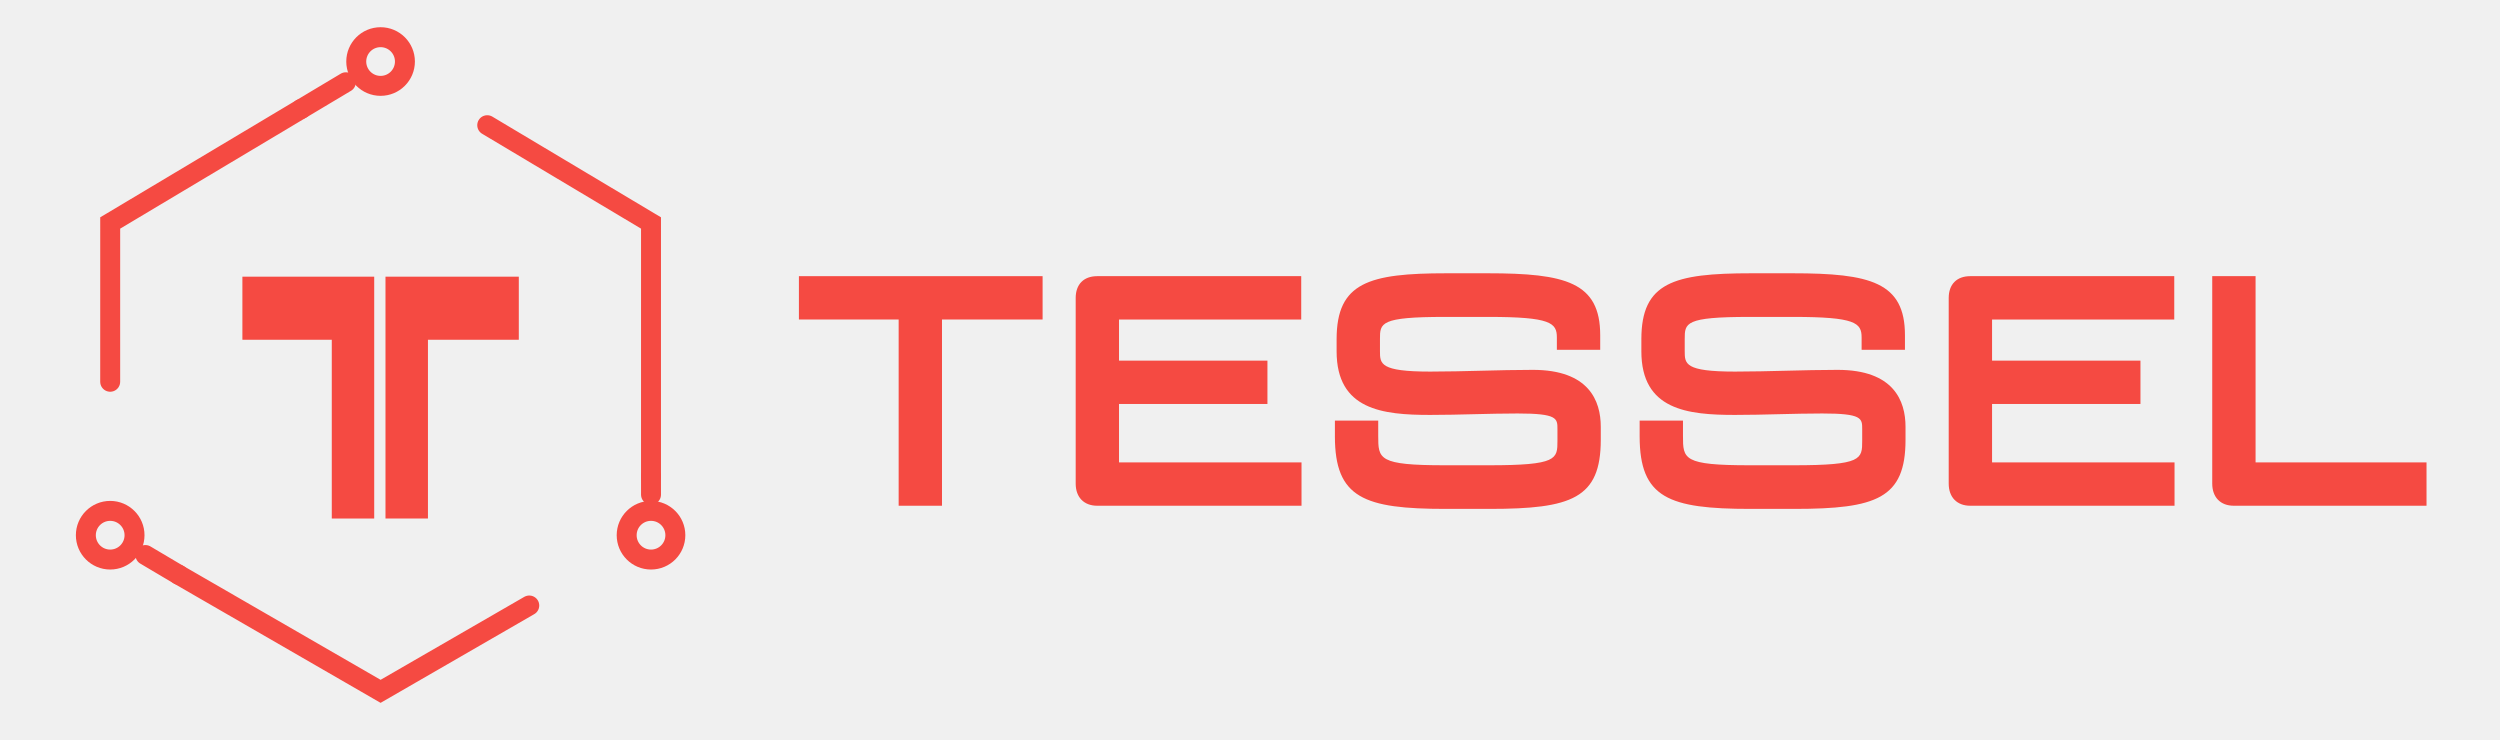
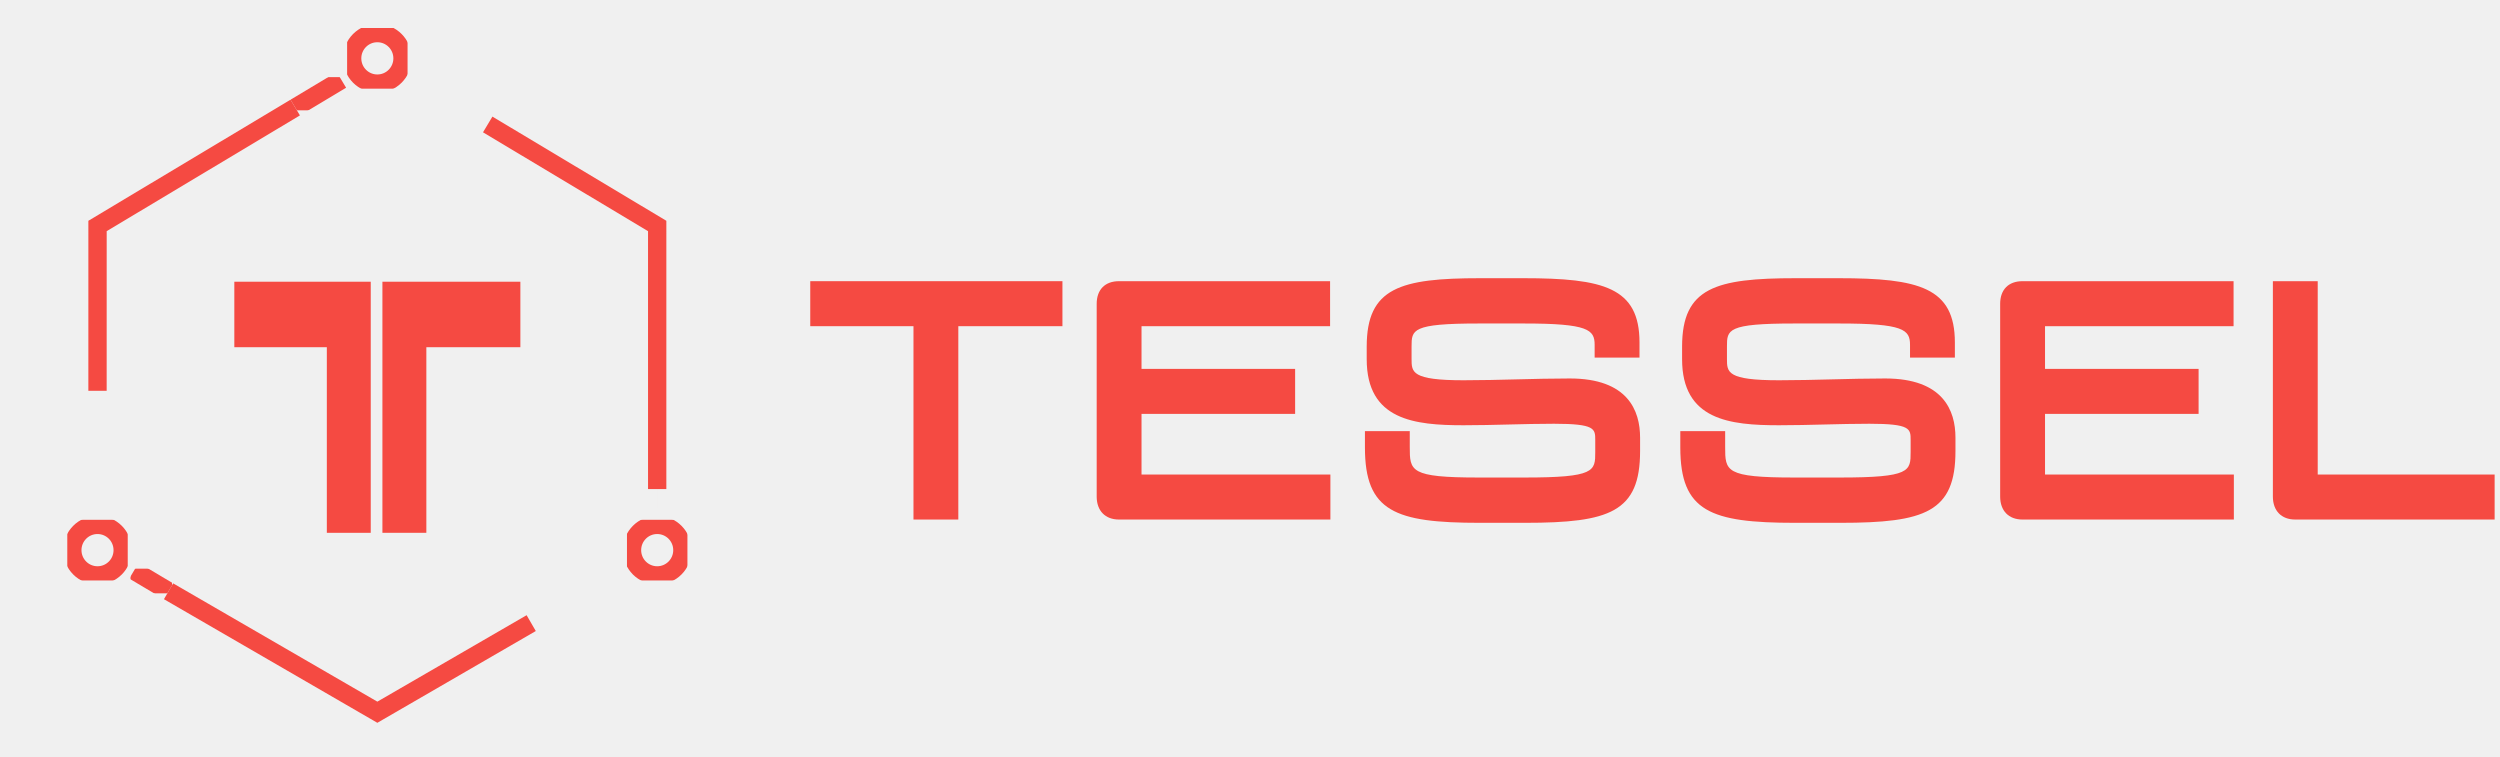
- <svg xmlns="http://www.w3.org/2000/svg" xmlns:xlink="http://www.w3.org/1999/xlink" version="1.1" id="Layer_1" x="0px" y="0px" width="469.834px" height="139px" viewBox="0 0 469.834 139" enable-background="new 0 0 469.834 139" xml:space="preserve">
-   <g>
-     <rect x="168.887" y="58.971" fill="#F54A42" width="8.144" height="36.074" />
-     <rect x="150.143" y="51.9" fill="#F54A42" width="45.796" height="8.146" />
-     <path fill="#F54A42" d="M210.301,60.046h34.242V51.9h-38.338c-2.533,0-4.047,1.532-4.047,4.1v34.891   c0,2.562,1.551,4.154,4.047,4.154H244.6V86.9h-34.299V60.046z" />
-     <rect x="208.214" y="67.774" fill="#F54A42" width="29.981" height="8.146" />
-     <path fill="#F54A42" d="M288.072,69.509c-3.218,0-6.504,0.084-9.685,0.164c-3.158,0.08-6.426,0.161-9.603,0.161   c-9.443,0-9.443-1.455-9.443-3.863v-2.224c0-3.048,0-4.189,12.206-4.189h8.18c11.697,0,12.86,1.119,12.86,3.864v2.312h8.146v-2.745   c0-9.951-6.515-11.63-21.111-11.63h-7.801c-14.546,0-20.627,1.722-20.627,12.388v2.276c0,11.033,8.69,11.955,17.591,11.955   c2.722,0,5.483-0.066,8.246-0.137c2.737-0.066,5.475-0.135,8.169-0.135c7.497,0,7.497,0.924,7.497,2.943v2.168   c0,3.459,0,4.623-12.858,4.623h-8.291c-12.534,0-12.534-1.174-12.534-5.545v-2.854h-8.142v2.963   c0,11.576,5.458,13.635,20.837,13.635h8.235c15.421,0,20.896-1.961,20.896-12.986v-2.438   C300.84,75.332,298.627,69.509,288.072,69.509z" />
-     <path fill="#F54A42" d="M345.345,69.509c-3.214,0-6.504,0.084-9.685,0.164c-3.158,0.08-6.426,0.161-9.603,0.161   c-9.442,0-9.442-1.455-9.442-3.863v-2.224c0-3.048,0-4.189,12.205-4.189h8.181c11.696,0,12.858,1.119,12.858,3.864v2.312h8.146   v-2.745c0-9.951-6.513-11.63-21.111-11.63h-7.801c-14.546,0-20.626,1.722-20.626,12.388v2.276c0,11.033,8.689,11.955,17.59,11.955   c2.721,0,5.483-0.066,8.247-0.137c2.738-0.066,5.475-0.135,8.168-0.135c7.497,0,7.497,0.924,7.497,2.943v2.168   c0,3.459,0,4.623-12.858,4.623h-8.291c-12.532,0-12.532-1.174-12.532-5.545v-2.854h-8.144v2.963   c0,11.576,5.458,13.635,20.839,13.635h8.234c15.421,0,20.895-1.961,20.895-12.986v-2.438   C358.112,75.332,355.899,69.509,345.345,69.509z" />
-     <path fill="#F54A42" d="M374.375,60.046h34.241V51.9h-38.341c-2.533,0-4.047,1.532-4.047,4.1v34.891   c0,2.562,1.551,4.154,4.047,4.154h38.394V86.9h-34.294V60.046z" />
-     <rect x="372.287" y="67.774" fill="#F54A42" width="29.977" height="8.146" />
-     <path fill="#F54A42" d="M423.898,86.9v-35h-8.144v38.99c0,2.562,1.548,4.154,4.043,4.154h36.229V86.9H423.898z" />
-   </g>
-   <g>
-     <g>
-       <defs>
-         <rect id="SVGID_1_" x="3.997" y="1.998" width="135.06" height="135.06" />
-       </defs>
-       <clipPath id="SVGID_2_">
-         <use xlink:href="#SVGID_1_" overflow="visible" />
-       </clipPath>
-       <g clip-path="url(#SVGID_2_)">
-         <defs>
-           <rect id="SVGID_3_" x="3.999" y="2" width="135.058" height="135.058" />
-         </defs>
-         <clipPath id="SVGID_4_">
-           <use xlink:href="#SVGID_3_" overflow="visible" />
-         </clipPath>
-         <path clip-path="url(#SVGID_4_)" fill="none" stroke="#F54A42" stroke-width="3.75" stroke-linecap="round" stroke-miterlimit="10" d="     M117.773,100.585c0-2.525,2.045-4.575,4.574-4.575c2.53,0,4.575,2.05,4.575,4.575c0,2.524-2.045,4.574-4.575,4.574     C119.818,105.159,117.773,103.109,117.773,100.585z" />
-         <circle clip-path="url(#SVGID_4_)" fill="none" stroke="#F54A42" stroke-width="3.75" stroke-linecap="round" stroke-miterlimit="10" cx="20.708" cy="100.585" r="4.574" />
-         <circle clip-path="url(#SVGID_4_)" fill="none" stroke="#F54A42" stroke-width="3.75" stroke-linecap="round" stroke-miterlimit="10" cx="71.525" cy="11.563" r="4.574" />
+ <svg xmlns="http://www.w3.org/2000/svg" xmlns:xlink="http://www.w3.org/1999/xlink" width="512px" height="155px" viewBox="0 0 512 155" version="1.1">
+   <defs>
+     <rect id="path-1" x="1.124" y="1.129" width="152.314" height="152.805" />
+     <rect id="path-3" x="1.127" y="0" width="152.312" height="152.803" />
+     <rect id="path-5" x="1.127" y="0" width="152.312" height="152.803" />
+     <rect id="path-7" x="1.127" y="0" width="152.312" height="152.803" />
+     <rect id="path-9" x="1.124" y="1.129" width="152.314" height="152.805" />
+     <rect id="path-11" x="1.124" y="1.129" width="152.314" height="152.805" />
+     <rect id="path-13" x="1.124" y="1.129" width="152.314" height="152.805" />
+     <rect id="path-15" x="1.127" y="0" width="152.312" height="152.803" />
+     <rect id="path-17" x="1.124" y="1.129" width="152.314" height="152.805" />
+     <rect id="path-19" x="1.124" y="1.129" width="152.314" height="152.805" />
+     <rect id="path-21" x="1.124" y="1.129" width="152.314" height="152.805" />
+     <rect id="path-23" x="1.124" y="1.129" width="152.314" height="152.805" />
+     <rect id="path-25" x="1.124" y="1.129" width="152.314" height="152.805" />
+   </defs>
+   <g id="Page-1" stroke="none" stroke-width="1" fill="none" fill-rule="evenodd">
+     <g id="icon">
+       <g id="Group" transform="translate(165.7797, 56.56934)" fill="#F54A42">
+         <rect id="Rectangle-path" x="21.3" y="9.018" width="9.184" height="40.814" />
+         <rect id="Rectangle-path" x="0.161" y="1.018" width="51.647" height="9.216" />
+         <path d="M68.005,10.235 L106.621,10.235 L106.621,1.018 L63.385,1.018 C60.529,1.018 58.821,2.752 58.821,5.657 L58.821,45.132 C58.821,48.031 60.571,49.832 63.385,49.832 L106.685,49.832 L106.685,40.617 L68.005,40.617 L68.005,10.235 L68.005,10.235 Z" id="Shape" />
+         <rect id="Rectangle-path" x="65.651" y="18.978" width="33.811" height="9.216" />
+         <path d="M155.711,20.941 C152.082,20.941 148.376,21.036 144.789,21.126 C141.227,21.217 137.542,21.309 133.959,21.309 C123.31,21.309 123.31,19.662 123.31,16.938 L123.31,14.422 C123.31,10.973 123.31,9.682 137.075,9.682 L146.3,9.682 C159.491,9.682 160.803,10.948 160.803,14.054 L160.803,16.67 L169.99,16.67 L169.99,13.564 C169.99,2.306 162.642,0.406 146.182,0.406 L137.384,0.406 C120.98,0.406 114.122,2.354 114.122,14.422 L114.122,16.997 C114.122,29.479 123.922,30.523 133.96,30.523 C137.03,30.523 140.144,30.448 143.26,30.368 C146.346,30.293 149.434,30.215 152.472,30.215 C160.927,30.215 160.927,31.26 160.927,33.544 L160.927,35.997 C160.927,39.911 160.927,41.228 146.426,41.228 L137.076,41.228 C122.941,41.228 122.941,39.899 122.941,34.954 L122.941,31.725 L113.759,31.725 L113.759,35.078 C113.759,48.174 119.914,50.504 137.258,50.504 L146.545,50.504 C163.936,50.504 170.11,48.285 170.11,35.812 L170.11,33.053 C170.11,27.529 167.615,20.941 155.711,20.941 L155.711,20.941 Z" id="Shape" />
+         <path d="M220.301,20.941 C216.676,20.941 212.966,21.036 209.379,21.126 C205.817,21.217 202.132,21.309 198.549,21.309 C187.901,21.309 187.901,19.662 187.901,16.938 L187.901,14.422 C187.901,10.973 187.901,9.682 201.665,9.682 L210.891,9.682 C224.081,9.682 225.392,10.948 225.392,14.054 L225.392,16.67 L234.578,16.67 L234.578,13.564 C234.578,2.306 227.233,0.406 210.77,0.406 L201.973,0.406 C185.568,0.406 178.712,2.354 178.712,14.422 L178.712,16.997 C178.712,29.479 188.511,30.523 198.549,30.523 C201.617,30.523 204.732,30.448 207.849,30.368 C210.937,30.293 214.024,30.215 217.061,30.215 C225.516,30.215 225.516,31.26 225.516,33.544 L225.516,35.997 C225.516,39.911 225.516,41.228 211.015,41.228 L201.665,41.228 C187.532,41.228 187.532,39.899 187.532,34.954 L187.532,31.725 L178.347,31.725 L178.347,35.078 C178.347,48.174 184.503,50.504 201.849,50.504 L211.135,50.504 C228.526,50.504 234.699,48.285 234.699,35.812 L234.699,33.053 C234.699,27.529 232.203,20.941 220.301,20.941 L220.301,20.941 Z" id="Shape" />
+         <path d="M253.04,10.235 L291.655,10.235 L291.655,1.018 L248.416,1.018 C245.559,1.018 243.852,2.752 243.852,5.657 L243.852,45.132 C243.852,48.031 245.601,49.832 248.416,49.832 L291.715,49.832 L291.715,40.617 L253.04,40.617 L253.04,10.235 L253.04,10.235 Z" id="Shape" />
+         <rect id="Rectangle-path" x="250.685" y="18.978" width="33.807" height="9.216" />
+         <path d="M308.889,40.617 L308.889,1.018 L299.705,1.018 L299.705,45.131 C299.705,48.03 301.451,49.831 304.264,49.831 L345.122,49.831 L345.122,40.617 L308.889,40.617 L308.889,40.617 Z" id="Shape" />
      </g>
-       <polyline clip-path="url(#SVGID_2_)" fill="none" stroke="#F54A42" stroke-width="3.75" stroke-linecap="round" stroke-miterlimit="10" points="    56.611,20.468 20.711,41.904 20.708,71.745   " />
-       <polyline clip-path="url(#SVGID_2_)" fill="none" stroke="#F54A42" stroke-width="3.75" stroke-linecap="round" stroke-miterlimit="10" points="    122.345,89.527 122.347,41.905 91.568,23.529   " />
-       <g clip-path="url(#SVGID_2_)">
-         <defs>
-           <rect id="SVGID_5_" x="3.999" y="2" width="135.058" height="135.058" />
-         </defs>
-         <clipPath id="SVGID_6_">
-           <use xlink:href="#SVGID_5_" overflow="visible" />
-         </clipPath>
-         <polyline clip-path="url(#SVGID_6_)" fill="none" stroke="#F54A42" stroke-width="3.75" stroke-linecap="round" stroke-miterlimit="10" points="     33.608,108.032 71.526,129.925 99.466,113.794    " />
+       <g id="Group">
+         <g id="Clipped">
+           <mask id="mask-2" fill="white">
+             <use xlink:href="#path-1" />
+           </mask>
+           <g id="SVGID_1_" />
+           <g id="Group" mask="url(#mask-2)">
+             <g transform="translate(0, 1.131387)" id="Clipped">
+               <g>
+                 <mask id="mask-4" fill="white">
+                   <use xlink:href="#path-3" />
+                 </mask>
+                 <g id="SVGID_3_" />
+                 <path d="M129.436,111.538 C129.436,108.681 131.742,106.362 134.594,106.362 C137.447,106.362 139.753,108.681 139.753,111.538 C139.753,114.393 137.447,116.713 134.594,116.713 C131.742,116.713 129.436,114.393 129.436,111.538 L129.436,111.538 Z" id="Shape" stroke="#F54A42" stroke-width="3.75" mask="url(#mask-4)" />
+               </g>
+               <g>
+                 <mask id="mask-6" fill="white">
+                   <use xlink:href="#path-5" />
+                 </mask>
+                 <g id="SVGID_3_" />
+                 <ellipse id="Oval" stroke="#F54A42" stroke-width="3.75" mask="url(#mask-6)" cx="19.97" cy="111.538" rx="5.158" ry="5.175" />
+               </g>
+               <g>
+                 <mask id="mask-8" fill="white">
+                   <use xlink:href="#path-7" />
+                 </mask>
+                 <g id="SVGID_3_" />
+                 <ellipse id="Oval" stroke="#F54A42" stroke-width="3.75" mask="url(#mask-8)" cx="77.279" cy="10.819" rx="5.158" ry="5.175" />
+               </g>
+             </g>
+           </g>
+         </g>
+         <g id="Clipped">
+           <mask id="mask-10" fill="white">
+             <use xlink:href="#path-9" />
+           </mask>
+           <g id="SVGID_1_" />
+           <path d="M60.46,22.026 L19.974,46.278 L19.97,80.04" id="Shape" stroke="#F54A42" stroke-width="3.75" mask="url(#mask-10)" />
+         </g>
+         <g id="Clipped">
+           <mask id="mask-12" fill="white">
+             <use xlink:href="#path-11" />
+           </mask>
+           <g id="SVGID_1_" />
+           <path d="M134.592,100.158 L134.594,46.279 L99.883,25.489" id="Shape" stroke="#F54A42" stroke-width="3.75" mask="url(#mask-12)" />
+         </g>
+         <g id="Clipped">
+           <mask id="mask-14" fill="white">
+             <use xlink:href="#path-13" />
+           </mask>
+           <g id="SVGID_1_" />
+           <g mask="url(#mask-14)">
+             <g transform="translate(0, 1.131387)">
+               <mask id="mask-16" fill="white">
+                 <use xlink:href="#path-15" />
+               </mask>
+               <g id="SVGID_5_" />
+               <path d="M34.518,119.963 L77.28,144.733 L108.79,126.482" id="Shape" stroke="#F54A42" stroke-width="3.75" fill="none" mask="url(#mask-16)" />
+             </g>
+           </g>
+         </g>
+         <g id="Clipped">
+           <mask id="mask-18" fill="white">
+             <use xlink:href="#path-17" />
+           </mask>
+           <g id="SVGID_1_" />
+           <path d="M134.592,100.158 L134.594,104.042" id="Shape" stroke="#F54A42" stroke-width="3.75" mask="url(#mask-18)" />
+         </g>
+         <g id="Clipped">
+           <mask id="mask-20" fill="white">
+             <use xlink:href="#path-19" />
+           </mask>
+           <g id="SVGID_1_" />
+           <path d="M34.518,121.095 L27.431,116.882" id="Shape" stroke="#F54A42" stroke-width="3.75" mask="url(#mask-20)" />
+         </g>
+         <g id="Clipped">
+           <mask id="mask-22" fill="white">
+             <use xlink:href="#path-21" />
+           </mask>
+           <g id="SVGID_1_" />
+           <path d="M60.46,22.026 L69.918,16.36" id="Shape" stroke="#F54A42" stroke-width="3.75" mask="url(#mask-22)" />
+         </g>
+         <g id="Clipped">
+           <mask id="mask-24" fill="white">
+             <use xlink:href="#path-23" />
+           </mask>
+           <g id="SVGID_1_" />
+           <path d="M47.99,57.696 L47.99,71.109 L66.934,71.109 L66.934,109.121 L75.927,109.121 L75.927,57.696 L47.99,57.696 Z" id="Shape" fill="#F54A42" mask="url(#mask-24)" />
+         </g>
+         <g id="Clipped">
+           <mask id="mask-26" fill="white">
+             <use xlink:href="#path-25" />
+           </mask>
+           <g id="SVGID_1_" />
+           <path d="M106.573,57.696 L78.318,57.696 L78.318,109.118 L87.316,109.118 L87.316,71.109 L106.573,71.109 L106.573,57.696 Z" id="Shape" fill="#F54A42" mask="url(#mask-26)" />
+         </g>
      </g>
-       <line clip-path="url(#SVGID_2_)" fill="none" stroke="#F54A42" stroke-width="3.75" stroke-linecap="round" stroke-miterlimit="10" x1="122.345" y1="89.527" x2="122.347" y2="92.96" />
-       <line clip-path="url(#SVGID_2_)" fill="none" stroke="#F54A42" stroke-width="3.75" stroke-linecap="round" stroke-miterlimit="10" x1="33.608" y1="108.032" x2="27.324" y2="104.309" />
-       <line clip-path="url(#SVGID_2_)" fill="none" stroke="#F54A42" stroke-width="3.75" stroke-linecap="round" stroke-miterlimit="10" x1="56.611" y1="20.468" x2="64.998" y2="15.46" />
-       <polygon clip-path="url(#SVGID_2_)" fill="#F54A42" points="45.554,51.996 45.554,63.851 62.352,63.851 62.352,97.449     70.326,97.449 70.326,51.996   " />
-       <polygon clip-path="url(#SVGID_2_)" fill="#F54A42" points="97.5,51.996 72.446,51.996 72.446,97.446 80.425,97.446     80.425,63.851 97.5,63.851   " />
    </g>
  </g>
</svg>
